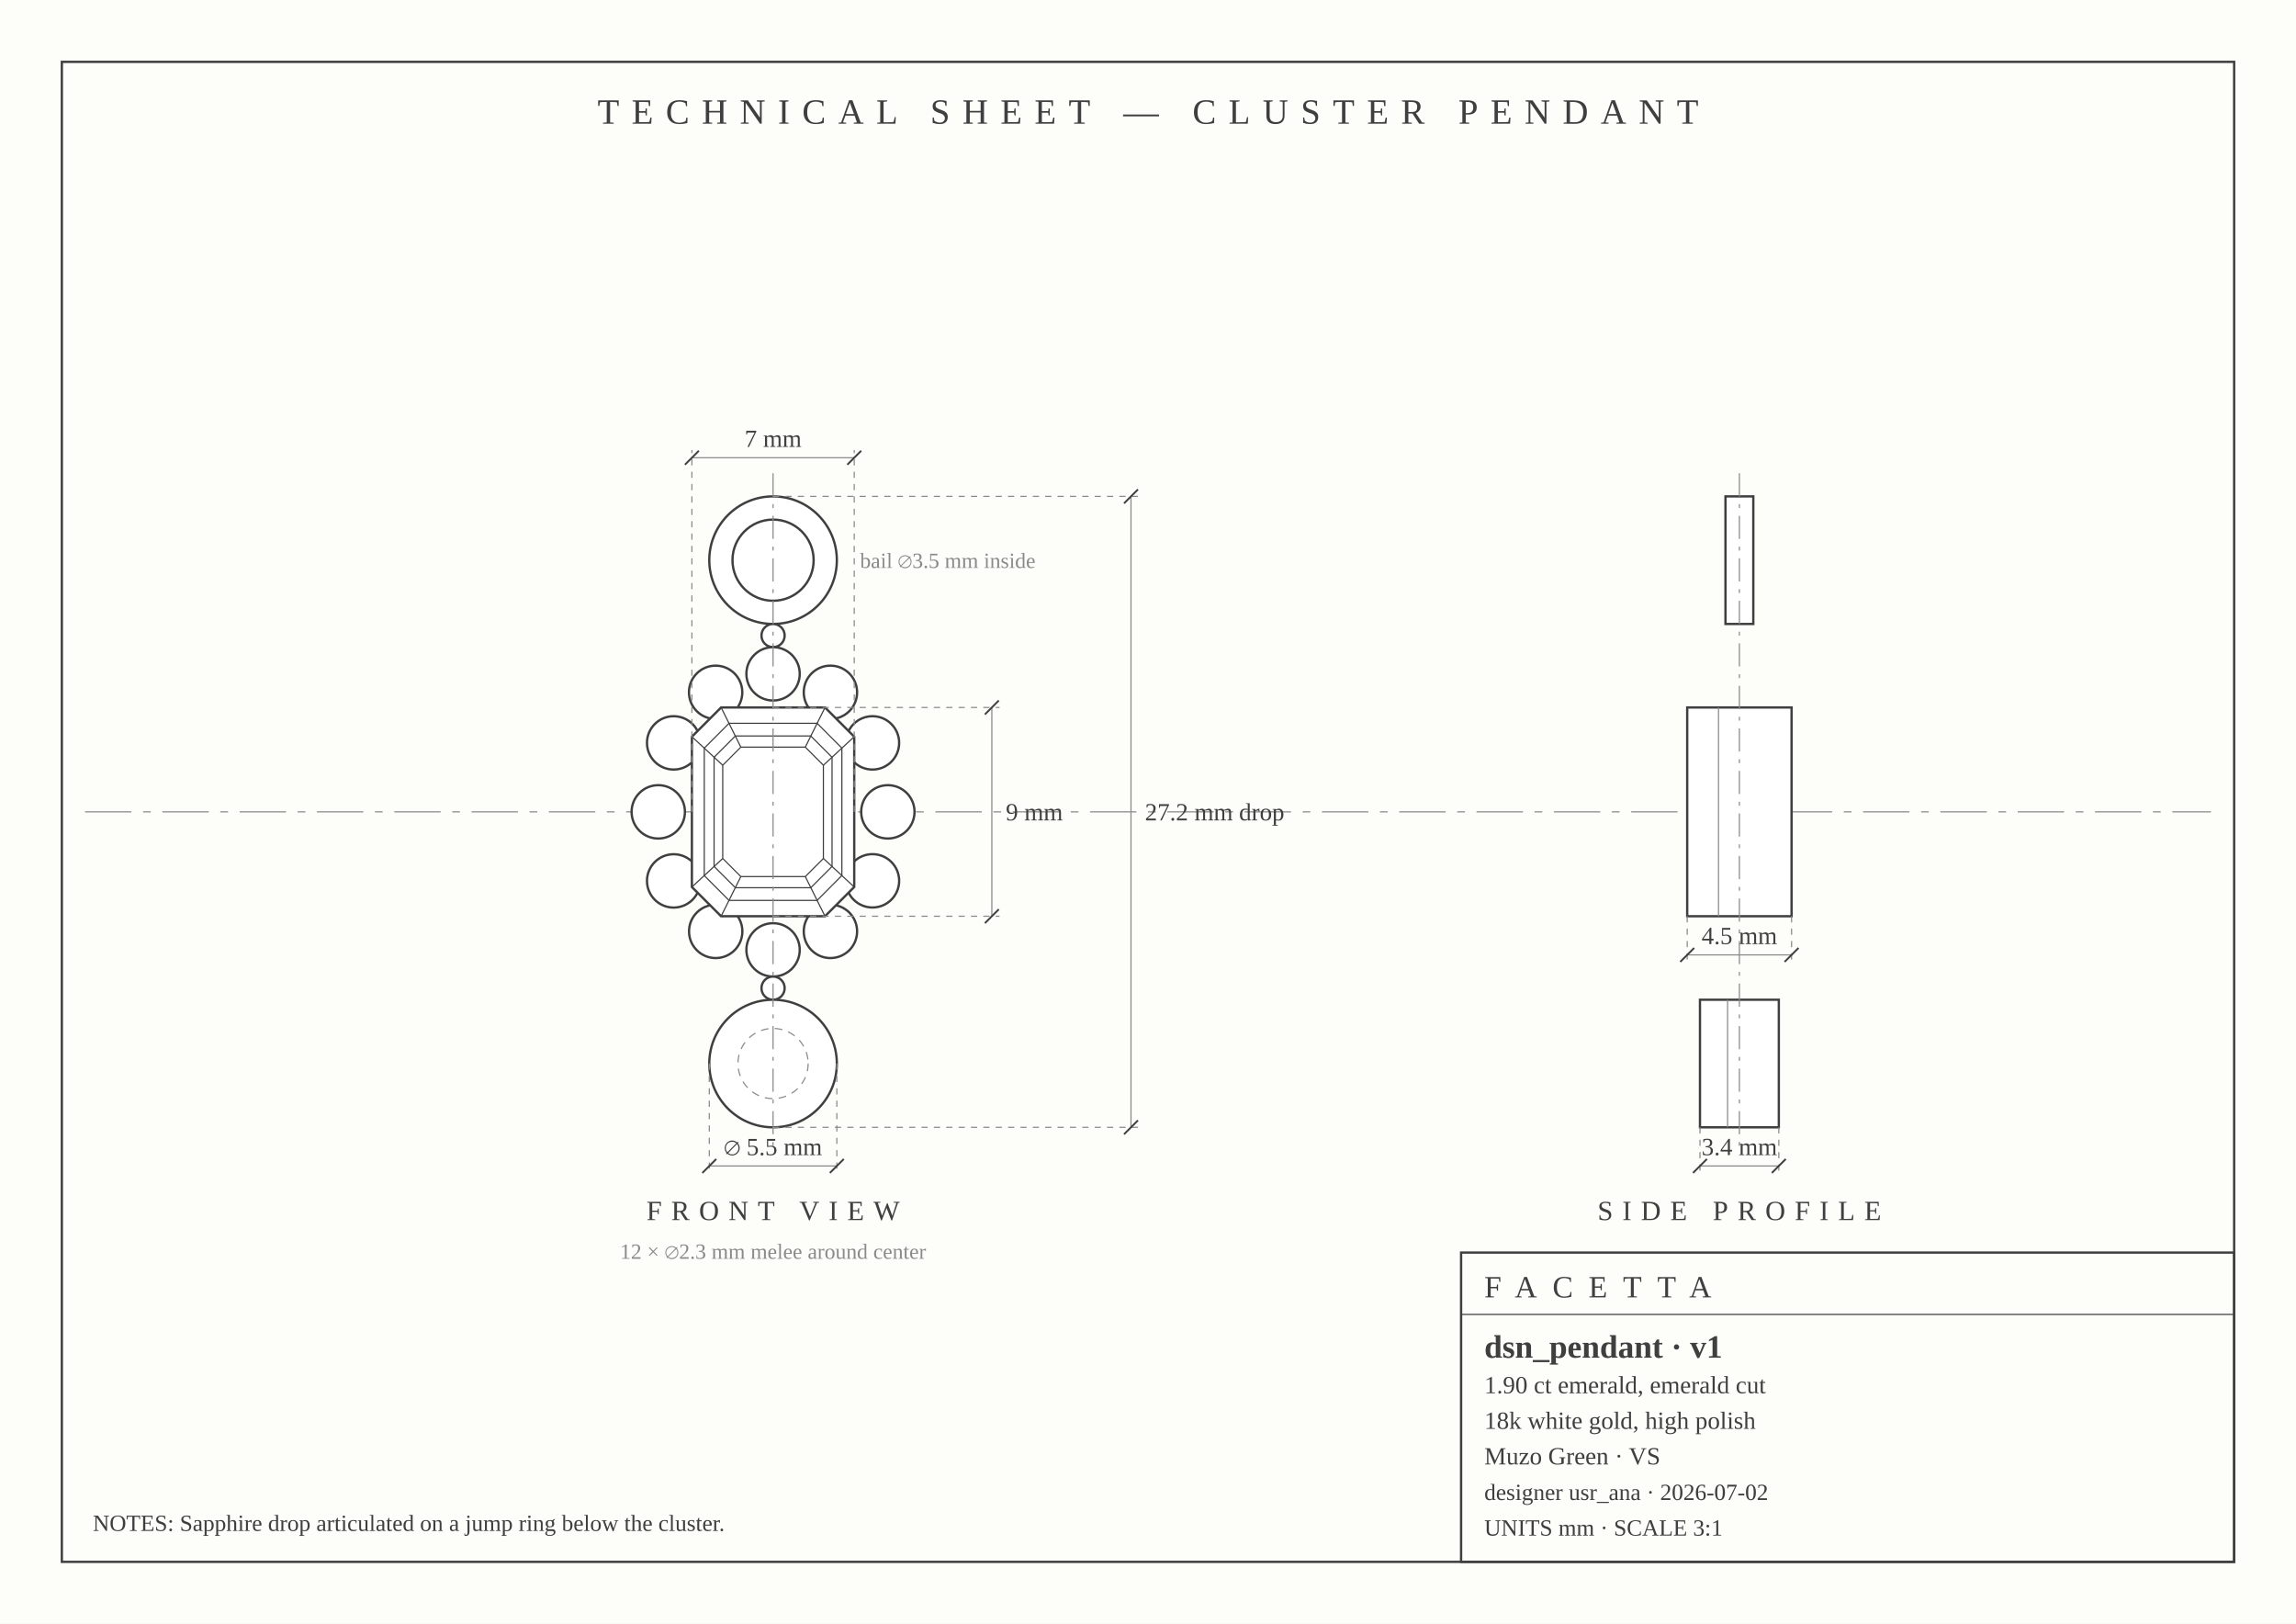
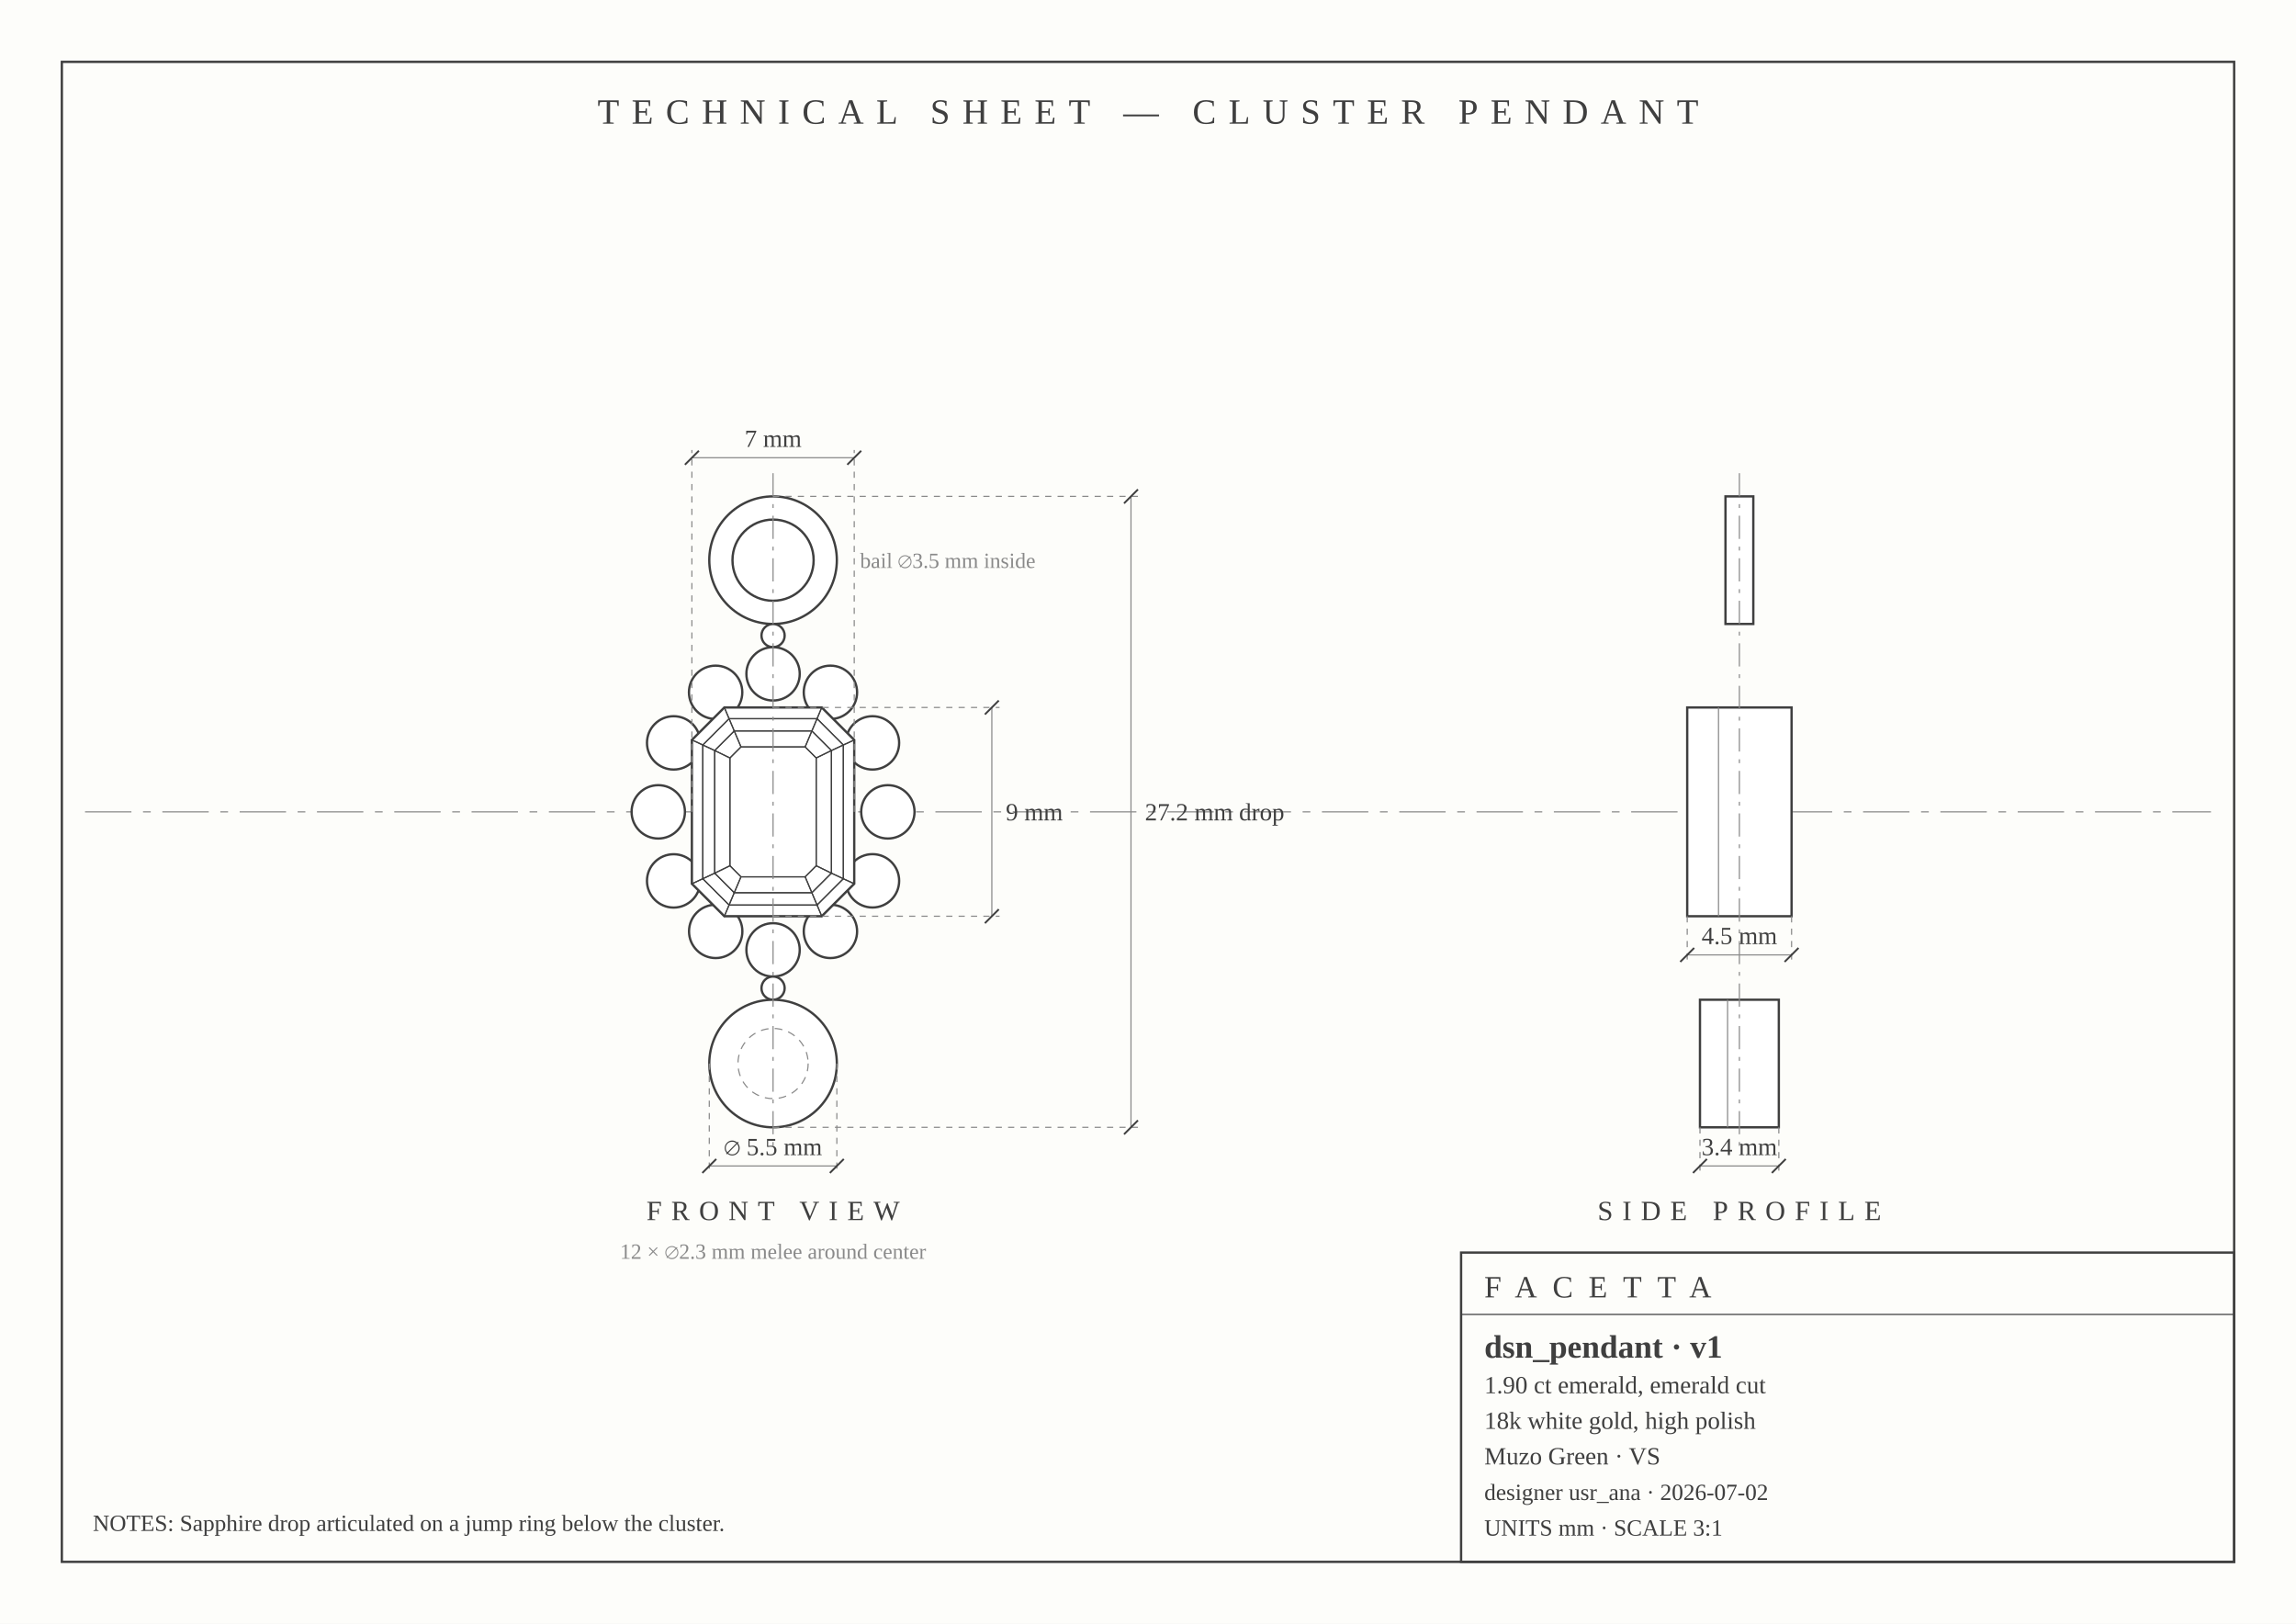
<svg xmlns="http://www.w3.org/2000/svg" viewBox="0 0 297 210" width="297mm" height="210mm" font-family="Georgia, 'Times New Roman', serif">
  <defs>
    <pattern id="hatch" width="1.4" height="1.4" patternTransform="rotate(45)" patternUnits="userSpaceOnUse">
      <line x1="0" y1="0" x2="0" y2="1.4" stroke="#8a8a8a" stroke-width="0.12" />
    </pattern>
  </defs>
  <rect x="0" y="0" width="297" height="210" fill="#fdfdfa" />
  <rect x="8" y="8" width="281" height="194" fill="none" stroke="#3f3f3f" stroke-width="0.3" />
  <text x="148.50" y="16.00" font-family="Georgia, 'Times New Roman', serif" font-size="4.6" fill="#3f3f3f" text-anchor="middle" letter-spacing="1.6">TECHNICAL SHEET — CLUSTER PENDANT</text>
  <line x1="11.00" y1="105.00" x2="286.00" y2="105.00" stroke="#8a8a8a" stroke-width="0.15" stroke-dasharray="6 1.5 1 1.5" />
  <circle cx="100.00" cy="72.45" r="8.25" fill="#ffffff" stroke="#3f3f3f" stroke-width="0.3" />
  <circle cx="100.00" cy="72.45" r="5.25" fill="#ffffff" stroke="#3f3f3f" stroke-width="0.3" />
  <circle cx="100.00" cy="82.20" r="1.50" fill="#ffffff" stroke="#3f3f3f" stroke-width="0.3" />
  <circle cx="100.00" cy="87.15" r="3.45" fill="#ffffff" stroke="#3f3f3f" stroke-width="0.3" />
  <circle cx="107.42" cy="89.54" r="3.45" fill="#ffffff" stroke="#3f3f3f" stroke-width="0.3" />
  <circle cx="112.86" cy="96.08" r="3.45" fill="#ffffff" stroke="#3f3f3f" stroke-width="0.3" />
  <circle cx="114.85" cy="105.00" r="3.45" fill="#ffffff" stroke="#3f3f3f" stroke-width="0.3" />
  <circle cx="112.86" cy="113.92" r="3.45" fill="#ffffff" stroke="#3f3f3f" stroke-width="0.3" />
  <circle cx="107.42" cy="120.46" r="3.45" fill="#ffffff" stroke="#3f3f3f" stroke-width="0.3" />
  <circle cx="100.00" cy="122.85" r="3.45" fill="#ffffff" stroke="#3f3f3f" stroke-width="0.3" />
  <circle cx="92.58" cy="120.46" r="3.45" fill="#ffffff" stroke="#3f3f3f" stroke-width="0.3" />
  <circle cx="87.14" cy="113.93" r="3.45" fill="#ffffff" stroke="#3f3f3f" stroke-width="0.3" />
  <circle cx="85.15" cy="105.00" r="3.45" fill="#ffffff" stroke="#3f3f3f" stroke-width="0.3" />
  <circle cx="87.14" cy="96.08" r="3.45" fill="#ffffff" stroke="#3f3f3f" stroke-width="0.3" />
  <circle cx="92.57" cy="89.54" r="3.45" fill="#ffffff" stroke="#3f3f3f" stroke-width="0.3" />
-   <polygon points="93.28,91.50 106.72,91.50 110.50,95.28 110.50,114.72 106.72,118.50 93.28,118.50 89.50,114.72 89.50,95.28" fill="#ffffff" stroke="#3f3f3f" stroke-width="0.3" />
-   <polygon points="94.30,93.55 105.70,93.55 108.90,96.76 108.90,113.24 105.70,116.45 94.30,116.45 91.10,113.24 91.10,96.76" fill="none" stroke="#3f3f3f" stroke-width="0.15" />
-   <polygon points="95.12,95.19 104.88,95.19 107.63,97.94 107.63,112.06 104.88,114.81 95.12,114.81 92.37,112.06 92.37,97.94" fill="none" stroke="#3f3f3f" stroke-width="0.15" />
-   <polygon points="95.83,96.63 104.17,96.63 106.51,98.97 106.51,111.03 104.17,113.37 95.83,113.37 93.49,111.03 93.49,98.97" fill="none" stroke="#3f3f3f" stroke-width="0.15" />
-   <line x1="93.28" y1="91.50" x2="95.83" y2="96.63" stroke="#3f3f3f" stroke-width="0.15" />
-   <line x1="106.72" y1="91.50" x2="104.17" y2="96.63" stroke="#3f3f3f" stroke-width="0.15" />
-   <line x1="110.50" y1="95.28" x2="106.51" y2="98.97" stroke="#3f3f3f" stroke-width="0.15" />
-   <line x1="110.50" y1="114.72" x2="106.51" y2="111.03" stroke="#3f3f3f" stroke-width="0.15" />
-   <line x1="106.72" y1="118.50" x2="104.17" y2="113.37" stroke="#3f3f3f" stroke-width="0.15" />
-   <line x1="93.28" y1="118.50" x2="95.83" y2="113.37" stroke="#3f3f3f" stroke-width="0.15" />
-   <line x1="89.50" y1="114.72" x2="93.49" y2="111.03" stroke="#3f3f3f" stroke-width="0.15" />
-   <line x1="89.50" y1="95.28" x2="93.49" y2="98.97" stroke="#3f3f3f" stroke-width="0.15" />
+   <polygon points="89.50,95.70 89.50,95.70 93.70,91.50 106.30,91.50 110.50,95.70 110.50,114.30 110.50,114.30 106.30,118.50 93.70,118.50 89.50,114.30" fill="#ffffff" stroke="#3f3f3f" stroke-width="0.3" />
+   <polygon points="106.30,91.50 106.30,91.50 105.69,92.95 94.31,92.95 93.70,91.50 93.70,91.50" fill="none" stroke="#3f3f3f" stroke-width="0.15" />
+   <polygon points="106.30,91.50 110.50,95.70 109.09,96.35 109.09,96.35 105.69,92.95 105.69,92.95" fill="none" stroke="#3f3f3f" stroke-width="0.15" />
+   <polygon points="109.09,96.35 110.50,95.70 110.50,95.70 110.50,114.30 110.50,114.30 109.09,113.65" fill="none" stroke="#3f3f3f" stroke-width="0.15" />
+   <polygon points="110.50,114.30 106.30,118.50 105.69,117.05 105.69,117.05 109.09,113.65 109.09,113.65" fill="none" stroke="#3f3f3f" stroke-width="0.15" />
+   <polygon points="105.69,117.05 106.30,118.50 106.30,118.50 93.70,118.50 93.70,118.50 94.31,117.05" fill="none" stroke="#3f3f3f" stroke-width="0.15" />
+   <polygon points="94.31,117.05 93.70,118.50 89.50,114.30 90.91,113.65 90.91,113.65 94.31,117.05" fill="none" stroke="#3f3f3f" stroke-width="0.15" />
+   <polygon points="90.91,113.65 89.50,114.30 89.50,114.30 89.50,95.70 89.50,95.70 90.91,96.35" fill="none" stroke="#3f3f3f" stroke-width="0.15" />
+   <polygon points="93.70,91.50 94.31,92.95 94.31,92.95 90.91,96.35 90.91,96.35 89.50,95.70" fill="none" stroke="#3f3f3f" stroke-width="0.15" />
+   <polygon points="105.69,92.95 105.69,92.95 105.02,94.54 105.02,94.54 94.98,94.54 94.98,94.54 94.31,92.95 94.31,92.95" fill="none" stroke="#3f3f3f" stroke-width="0.15" />
+   <polygon points="105.69,92.95 109.09,96.35 107.55,97.07 107.55,97.07 105.02,94.54" fill="none" stroke="#3f3f3f" stroke-width="0.15" />
+   <polygon points="109.09,96.35 109.09,96.35 109.09,113.65 109.09,113.65 107.55,112.93 107.55,97.07" fill="none" stroke="#3f3f3f" stroke-width="0.15" />
+   <polygon points="109.09,113.65 105.69,117.05 105.02,115.46 107.55,112.93 107.55,112.93" fill="none" stroke="#3f3f3f" stroke-width="0.15" />
+   <polygon points="105.02,115.46 105.69,117.05 105.69,117.05 94.31,117.05 94.31,117.05 94.98,115.46 94.98,115.46 105.02,115.46" fill="none" stroke="#3f3f3f" stroke-width="0.15" />
+   <polygon points="94.98,115.46 94.31,117.05 90.91,113.65 92.45,112.93 92.45,112.93" fill="none" stroke="#3f3f3f" stroke-width="0.15" />
+   <polygon points="92.45,112.93 90.91,113.65 90.91,113.65 90.91,96.35 90.91,96.35 92.45,97.07" fill="none" stroke="#3f3f3f" stroke-width="0.15" />
+   <polygon points="94.31,92.95 94.98,94.54 92.45,97.07 92.45,97.07 90.91,96.35" fill="none" stroke="#3f3f3f" stroke-width="0.15" />
+   <polygon points="94.98,94.54 105.02,94.54 104.15,96.60 95.85,96.60" fill="none" stroke="#3f3f3f" stroke-width="0.15" />
+   <polygon points="105.02,94.54 105.02,94.54 107.55,97.07 105.58,98.03 104.15,96.60" fill="none" stroke="#3f3f3f" stroke-width="0.15" />
+   <polygon points="107.55,97.07 107.55,97.07 107.55,112.93 107.55,112.93 105.58,111.97 105.58,98.03" fill="none" stroke="#3f3f3f" stroke-width="0.15" />
+   <polygon points="107.55,112.93 105.02,115.46 105.02,115.46 104.15,113.40 105.58,111.97" fill="none" stroke="#3f3f3f" stroke-width="0.15" />
+   <polygon points="104.15,113.40 105.02,115.46 94.98,115.46 95.85,113.40" fill="none" stroke="#3f3f3f" stroke-width="0.15" />
+   <polygon points="95.85,113.40 94.98,115.46 94.98,115.46 92.45,112.93 94.42,111.97" fill="none" stroke="#3f3f3f" stroke-width="0.15" />
+   <polygon points="94.42,111.97 92.45,112.93 92.45,112.93 92.45,97.07 92.45,97.07 94.42,98.03" fill="none" stroke="#3f3f3f" stroke-width="0.15" />
+   <polygon points="94.98,94.54 94.98,94.54 95.85,96.60 94.42,98.03 92.45,97.07" fill="none" stroke="#3f3f3f" stroke-width="0.15" />
+   <polygon points="104.15,96.60 105.58,98.03 105.58,111.97 104.15,113.40 95.85,113.40 94.42,111.97 94.42,98.03 95.85,96.60" fill="none" stroke="#3f3f3f" stroke-width="0.15" />
  <circle cx="100.00" cy="127.80" r="1.50" fill="#ffffff" stroke="#3f3f3f" stroke-width="0.3" />
  <circle cx="100.00" cy="137.55" r="8.25" fill="#ffffff" stroke="#3f3f3f" stroke-width="0.3" />
  <circle cx="100.00" cy="137.55" r="4.54" fill="none" stroke="#8a8a8a" stroke-width="0.15" stroke-dasharray="1 0.8" />
  <line x1="100.00" y1="61.20" x2="100.00" y2="148.80" stroke="#8a8a8a" stroke-width="0.15" stroke-dasharray="3 1 0.5 1" />
  <line x1="89.50" y1="105.00" x2="89.50" y2="58.20" stroke="#8a8a8a" stroke-width="0.15" stroke-dasharray="0.8 0.8" />
  <line x1="110.50" y1="105.00" x2="110.50" y2="58.20" stroke="#8a8a8a" stroke-width="0.15" stroke-dasharray="0.8 0.8" />
  <line x1="89.50" y1="59.20" x2="110.50" y2="59.20" stroke="#8a8a8a" stroke-width="0.15" />
  <line x1="88.60" y1="60.10" x2="90.40" y2="58.30" stroke="#3f3f3f" stroke-width="0.24" />
  <line x1="109.60" y1="60.10" x2="111.40" y2="58.30" stroke="#3f3f3f" stroke-width="0.24" />
  <text x="100.00" y="57.80" font-family="Georgia, 'Times New Roman', serif" font-size="3.2" fill="#3f3f3f" text-anchor="middle">7 mm</text>
  <line x1="100.00" y1="91.50" x2="129.30" y2="91.50" stroke="#8a8a8a" stroke-width="0.15" stroke-dasharray="0.8 0.8" />
  <line x1="100.00" y1="118.50" x2="129.30" y2="118.50" stroke="#8a8a8a" stroke-width="0.15" stroke-dasharray="0.8 0.8" />
  <line x1="128.30" y1="91.50" x2="128.30" y2="118.50" stroke="#8a8a8a" stroke-width="0.15" />
  <line x1="127.40" y1="92.40" x2="129.20" y2="90.60" stroke="#3f3f3f" stroke-width="0.24" />
  <line x1="127.40" y1="119.40" x2="129.20" y2="117.60" stroke="#3f3f3f" stroke-width="0.24" />
  <text x="130.10" y="106.10" font-family="Georgia, 'Times New Roman', serif" font-size="3.2" fill="#3f3f3f" text-anchor="start">9 mm</text>
  <line x1="100.00" y1="64.20" x2="147.30" y2="64.20" stroke="#8a8a8a" stroke-width="0.15" stroke-dasharray="0.8 0.8" />
  <line x1="100.00" y1="145.80" x2="147.30" y2="145.80" stroke="#8a8a8a" stroke-width="0.15" stroke-dasharray="0.8 0.8" />
  <line x1="146.30" y1="64.20" x2="146.30" y2="145.80" stroke="#8a8a8a" stroke-width="0.15" />
  <line x1="145.40" y1="65.10" x2="147.20" y2="63.30" stroke="#3f3f3f" stroke-width="0.24" />
  <line x1="145.40" y1="146.70" x2="147.20" y2="144.90" stroke="#3f3f3f" stroke-width="0.24" />
  <text x="148.10" y="106.10" font-family="Georgia, 'Times New Roman', serif" font-size="3.2" fill="#3f3f3f" text-anchor="start">27.2 mm drop</text>
  <text x="111.25" y="73.45" font-family="Georgia, 'Times New Roman', serif" font-size="2.8" fill="#8a8a8a" text-anchor="start">bail ⌀3.5 mm inside</text>
  <text x="100.00" y="157.80" font-family="Georgia, 'Times New Roman', serif" font-size="3.6" fill="#3f3f3f" text-anchor="middle" letter-spacing="1.2">FRONT VIEW</text>
  <text x="100.00" y="162.80" font-family="Georgia, 'Times New Roman', serif" font-size="2.8" fill="#8a8a8a" text-anchor="middle">12 × ⌀2.3 mm melee around center</text>
  <line x1="91.75" y1="137.55" x2="91.75" y2="151.80" stroke="#8a8a8a" stroke-width="0.15" stroke-dasharray="0.8 0.8" />
  <line x1="108.25" y1="137.55" x2="108.25" y2="151.80" stroke="#8a8a8a" stroke-width="0.15" stroke-dasharray="0.8 0.8" />
  <line x1="91.75" y1="150.80" x2="108.25" y2="150.80" stroke="#8a8a8a" stroke-width="0.15" />
  <line x1="90.85" y1="151.70" x2="92.65" y2="149.90" stroke="#3f3f3f" stroke-width="0.24" />
  <line x1="107.35" y1="151.70" x2="109.15" y2="149.90" stroke="#3f3f3f" stroke-width="0.24" />
  <text x="100.00" y="149.40" font-family="Georgia, 'Times New Roman', serif" font-size="3.2" fill="#3f3f3f" text-anchor="middle">⌀ 5.5 mm</text>
  <rect x="223.20" y="64.20" width="3.60" height="16.50" fill="#ffffff" stroke="#3f3f3f" stroke-width="0.3" />
  <rect x="218.25" y="91.50" width="13.50" height="27.00" fill="#ffffff" stroke="#3f3f3f" stroke-width="0.3" />
  <line x1="222.30" y1="91.50" x2="222.30" y2="118.50" stroke="#8a8a8a" stroke-width="0.15" />
  <line x1="218.25" y1="118.50" x2="218.25" y2="124.50" stroke="#8a8a8a" stroke-width="0.15" stroke-dasharray="0.8 0.8" />
  <line x1="231.75" y1="118.50" x2="231.75" y2="124.50" stroke="#8a8a8a" stroke-width="0.15" stroke-dasharray="0.8 0.8" />
  <line x1="218.25" y1="123.50" x2="231.75" y2="123.50" stroke="#8a8a8a" stroke-width="0.15" />
  <line x1="217.35" y1="124.40" x2="219.15" y2="122.60" stroke="#3f3f3f" stroke-width="0.24" />
  <line x1="230.85" y1="124.40" x2="232.65" y2="122.60" stroke="#3f3f3f" stroke-width="0.24" />
  <text x="225.00" y="122.10" font-family="Georgia, 'Times New Roman', serif" font-size="3.2" fill="#3f3f3f" text-anchor="middle">4.5 mm</text>
  <rect x="219.90" y="129.30" width="10.20" height="16.50" fill="#ffffff" stroke="#3f3f3f" stroke-width="0.3" />
  <line x1="223.47" y1="129.30" x2="223.47" y2="145.80" stroke="#8a8a8a" stroke-width="0.15" />
  <line x1="219.90" y1="145.80" x2="219.90" y2="151.80" stroke="#8a8a8a" stroke-width="0.15" stroke-dasharray="0.8 0.8" />
  <line x1="230.10" y1="145.80" x2="230.10" y2="151.80" stroke="#8a8a8a" stroke-width="0.15" stroke-dasharray="0.8 0.8" />
  <line x1="219.90" y1="150.80" x2="230.10" y2="150.80" stroke="#8a8a8a" stroke-width="0.15" />
  <line x1="219.00" y1="151.70" x2="220.80" y2="149.90" stroke="#3f3f3f" stroke-width="0.24" />
  <line x1="229.20" y1="151.70" x2="231.00" y2="149.90" stroke="#3f3f3f" stroke-width="0.24" />
  <text x="225.00" y="149.40" font-family="Georgia, 'Times New Roman', serif" font-size="3.2" fill="#3f3f3f" text-anchor="middle">3.4 mm</text>
  <line x1="225.00" y1="61.20" x2="225.00" y2="148.80" stroke="#8a8a8a" stroke-width="0.15" stroke-dasharray="3 1 0.5 1" />
  <text x="225.00" y="157.80" font-family="Georgia, 'Times New Roman', serif" font-size="3.6" fill="#3f3f3f" text-anchor="middle" letter-spacing="1.2">SIDE PROFILE</text>
  <rect x="189.00" y="162.00" width="100" height="40" fill="none" stroke="#3f3f3f" stroke-width="0.3" />
  <line x1="189.00" y1="170.00" x2="289.00" y2="170.00" stroke="#3f3f3f" stroke-width="0.15" />
  <text x="192.00" y="167.80" font-family="Georgia, 'Times New Roman', serif" font-size="4.0" fill="#3f3f3f" text-anchor="start" letter-spacing="2.0">FACETTA</text>
  <text x="192.00" y="175.60" font-family="Georgia, 'Times New Roman', serif" font-size="4.2" fill="#3f3f3f" text-anchor="start" font-weight="bold">dsn_pendant  ·  v1</text>
  <text x="192.00" y="180.20" font-family="Georgia, 'Times New Roman', serif" font-size="3.2" fill="#3f3f3f" text-anchor="start">1.90 ct emerald, emerald cut</text>
  <text x="192.00" y="184.80" font-family="Georgia, 'Times New Roman', serif" font-size="3.2" fill="#3f3f3f" text-anchor="start">18k white gold, high polish</text>
  <text x="192.00" y="189.40" font-family="Georgia, 'Times New Roman', serif" font-size="3.2" fill="#3f3f3f" text-anchor="start">Muzo Green  ·  VS</text>
  <text x="192.00" y="194.00" font-family="Georgia, 'Times New Roman', serif" font-size="3.0" fill="#3f3f3f" text-anchor="start">designer usr_ana  ·  2026-07-02</text>
  <text x="192.00" y="198.60" font-family="Georgia, 'Times New Roman', serif" font-size="3.0" fill="#3f3f3f" text-anchor="start">UNITS mm  ·  SCALE 3:1</text>
  <text x="12.00" y="198.00" font-family="Georgia, 'Times New Roman', serif" font-size="3.0" fill="#3f3f3f" text-anchor="start">NOTES: Sapphire drop articulated on a jump ring below the cluster.</text>
</svg>
